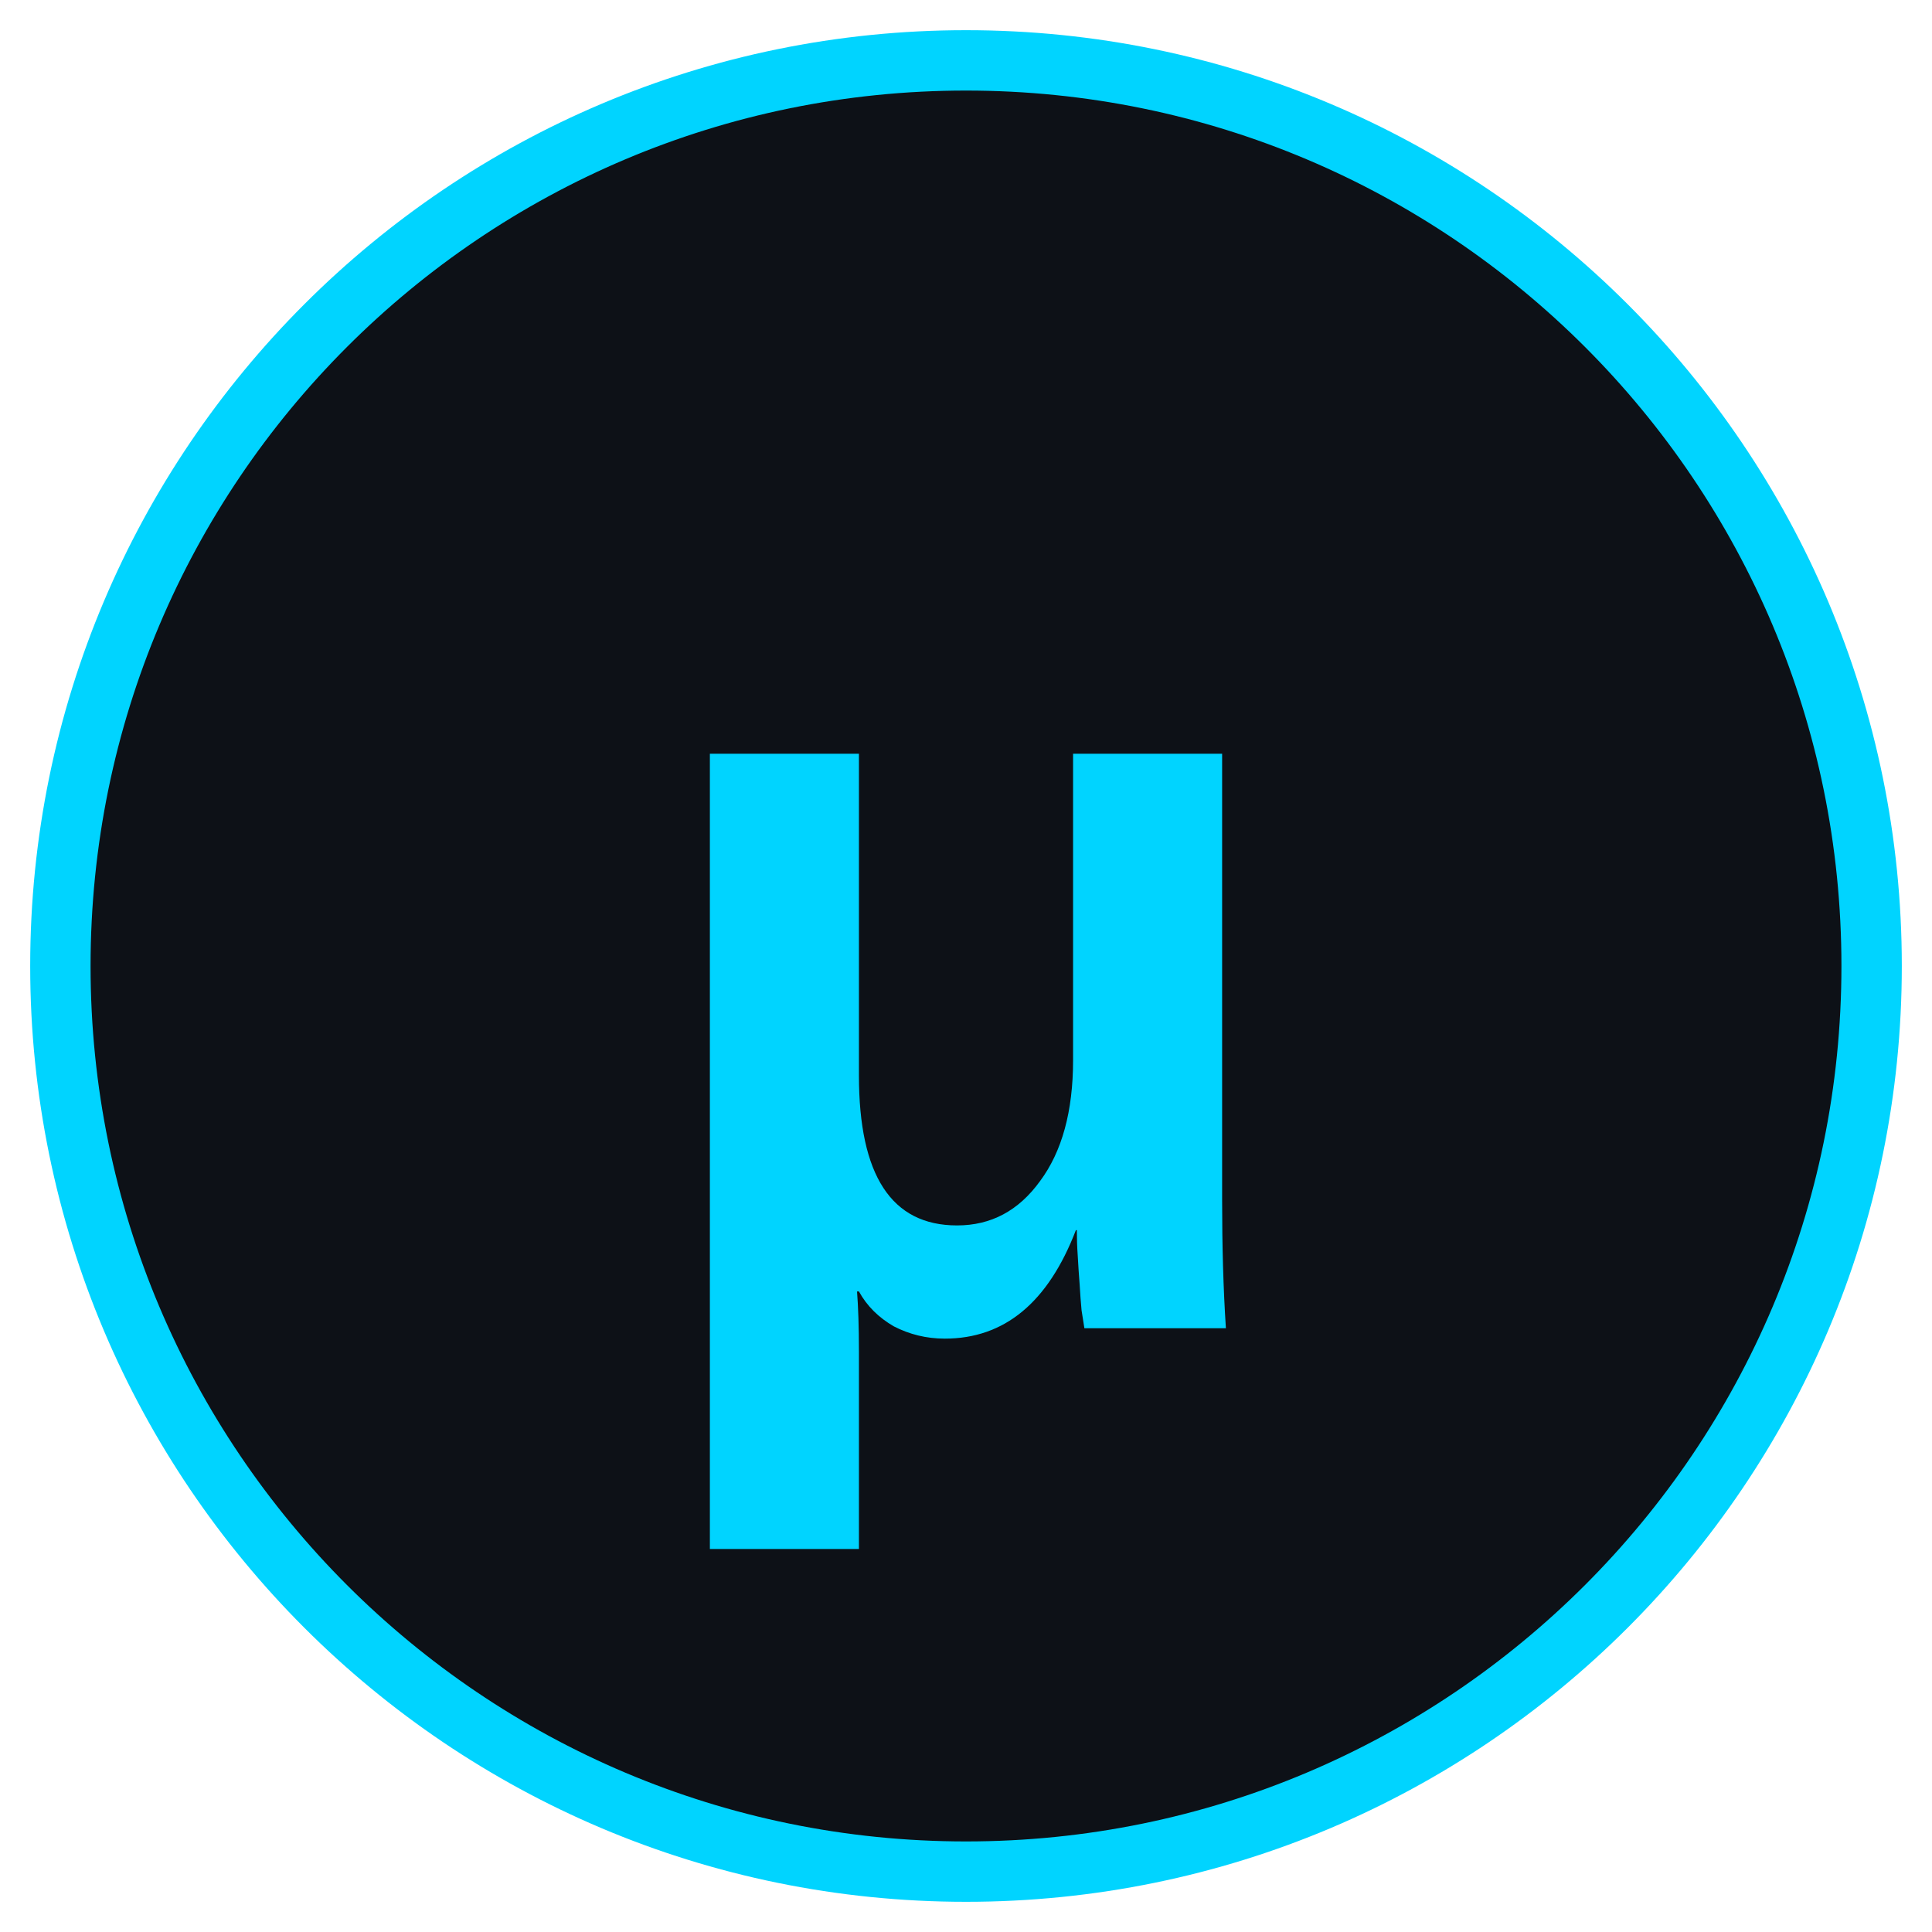
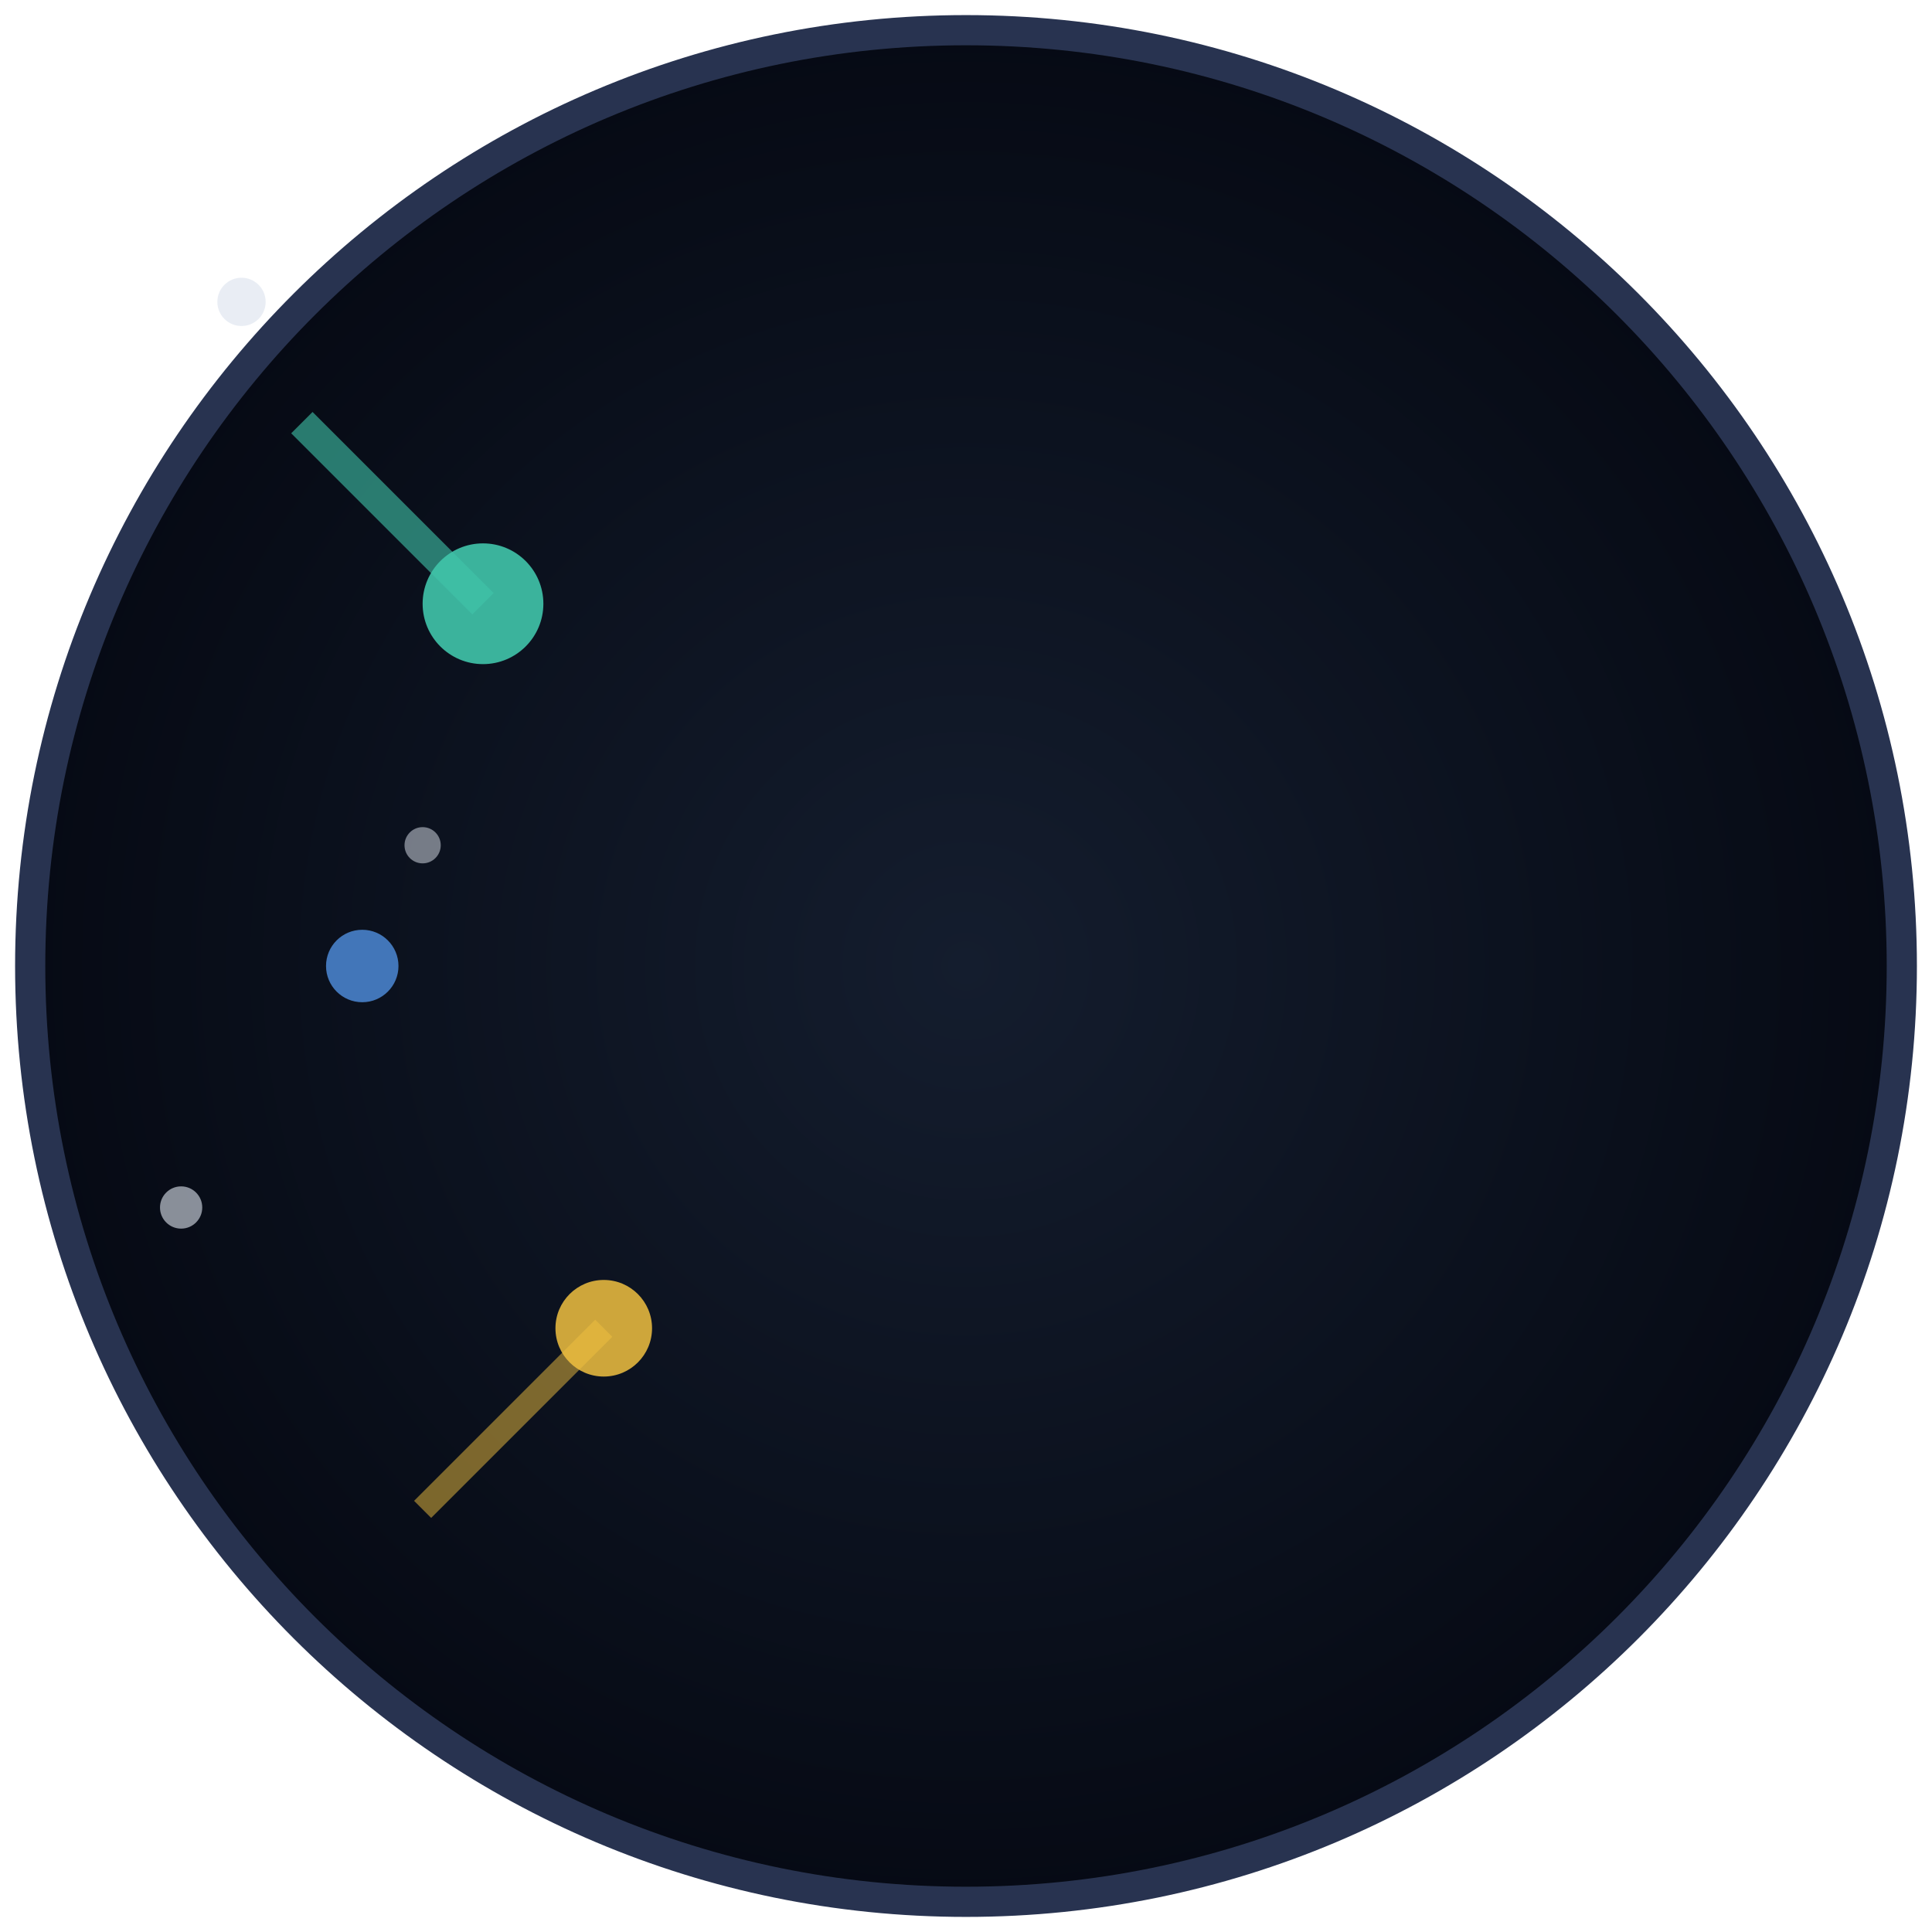
<svg xmlns="http://www.w3.org/2000/svg" viewBox="0 0 32 32">
-   <circle cx="16" cy="16" r="15" fill="#0d1117" stroke="#00d4ff" stroke-width="1" />
-   <text x="16" y="22" text-anchor="middle" font-family="Arial,sans-serif" font-size="18" font-weight="700" fill="#00d4ff">μ</text>
+   <defs>
+     <radialGradient id="bg" cx="50%" cy="50%" r="50%">
+       <stop offset="0%" stop-color="#141d2e" />
+       <stop offset="100%" stop-color="#060a14" />
+     </radialGradient>
+     <linearGradient id="moon" x1="0" y1="0" x2="1" y2="1">
+       <stop offset="0%" stop-color="#f0e8d0" />
+       <stop offset="100%" stop-color="#d0c8a8" />
+     </linearGradient>
+   </defs>
+   <circle cx="16" cy="16" r="15.5" fill="url(#bg)" stroke="#283350" stroke-width="0.5" />
+   <path d="M20 6a10 10 0 1 0 0 20 8 8 0 0 1 0-20z" fill="url(#moon)" opacity="0.95" />
+   <circle cx="8" cy="10" r="1" fill="#40c4aa" opacity="0.9" />
+   <line x1="8" y1="10" x2="5" y2="7" stroke="#40c4aa" stroke-width="0.5" opacity="0.6" />
+   <circle cx="10" cy="22" r="0.8" fill="#f0c040" opacity="0.85" />
+   <line x1="10" y1="22" x2="7" y2="25" stroke="#f0c040" stroke-width="0.4" opacity="0.5" />
+   <circle cx="6" cy="16" r="0.6" fill="#5090e0" opacity="0.8" />
+   <circle cx="4" cy="5" r="0.4" fill="#e0e6f0" opacity="0.7" />
+   <circle cx="7" cy="14" r="0.3" fill="#e0e6f0" opacity="0.5" />
+   <circle cx="3" cy="20" r="0.35" fill="#e0e6f0" opacity="0.6" />
</svg>
